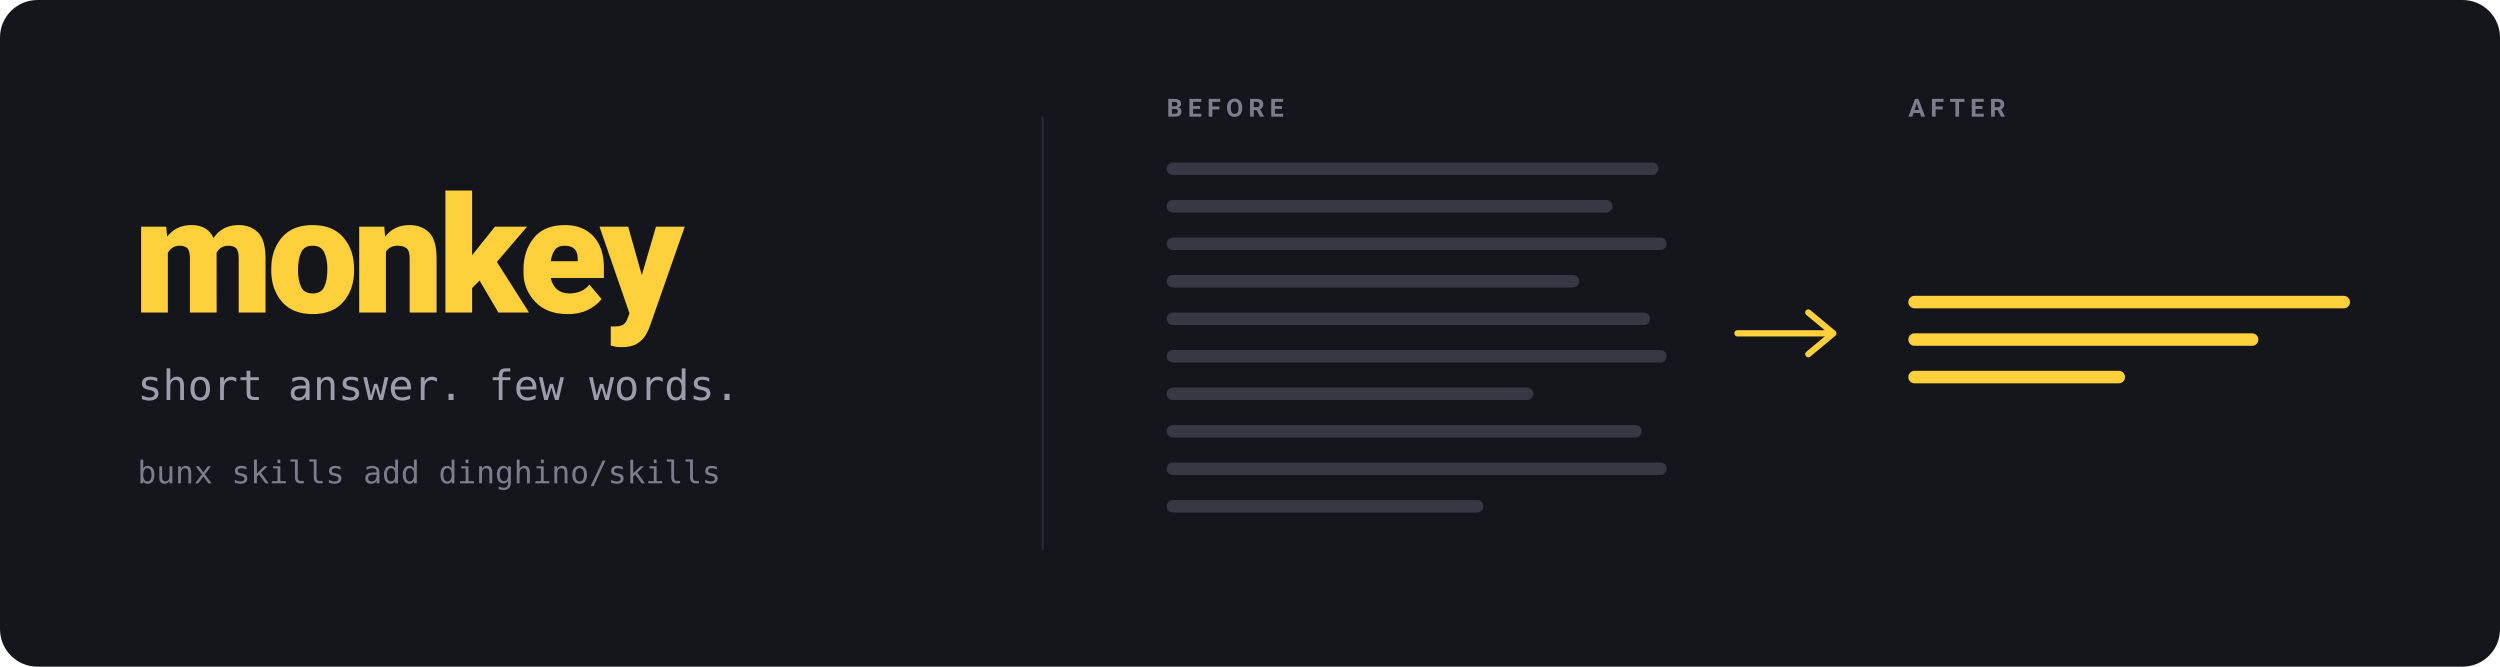
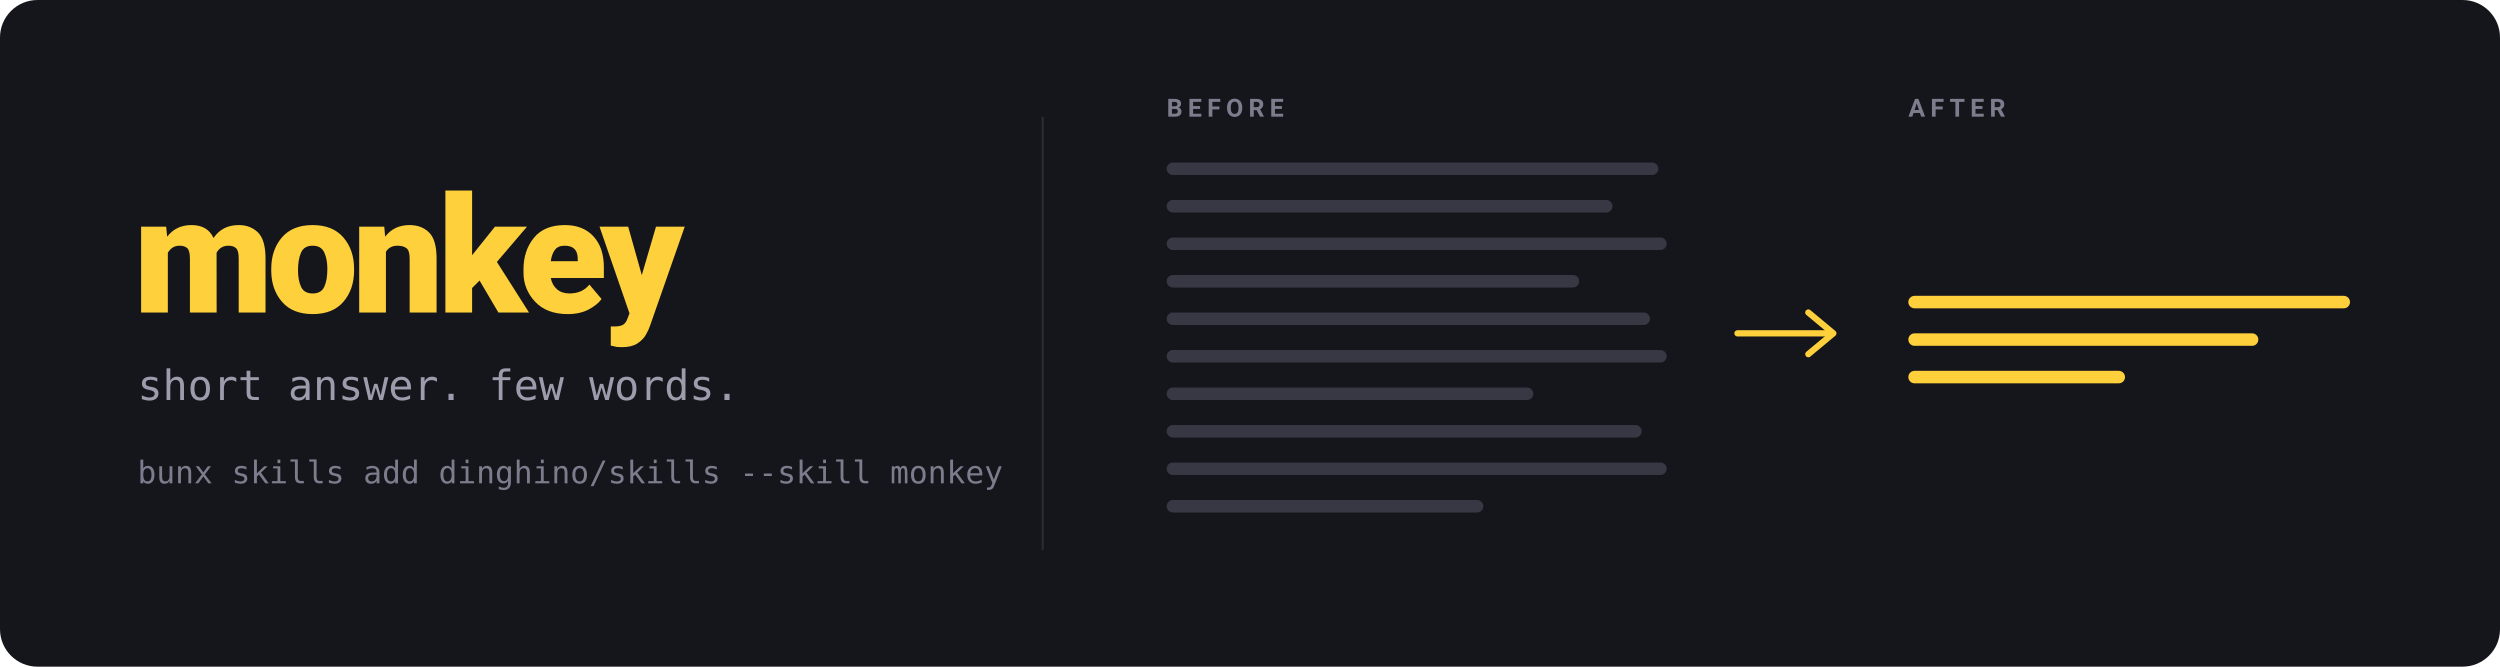
<svg xmlns="http://www.w3.org/2000/svg" viewBox="0 0 1200 320" width="1200" height="320" role="img" aria-label="monkey — short answer, few words. A wall of text collapsing to three lines.">
  <defs>
    <style>
      .wm { font: 800 78px ui-sans-serif, system-ui, -apple-system, "Segoe UI", Roboto, Helvetica, Arial, sans-serif; letter-spacing: -3px; }
      .tag { font: 400 20px ui-monospace, SFMono-Regular, Menlo, Consolas, monospace; }
      .cmd { font: 400 15px ui-monospace, SFMono-Regular, Menlo, Consolas, monospace; }
      .lbl { font: 600 12px ui-sans-serif, system-ui, -apple-system, "Segoe UI", Roboto, Helvetica, Arial, sans-serif; letter-spacing: 2.5px; }
    </style>
  </defs>
  <rect width="1200" height="320" rx="18" fill="#15151C" />
  <text class="wm" x="64" y="150" fill="#FED13C">monkey</text>
  <text class="tag" x="66" y="192" fill="#9C9CAC">short answer. few words.</text>
-   <text class="cmd" x="66" y="232" fill="#7C7C8C">bunx skills add dinghino/skills</text>
+   <text class="cmd" x="66" y="232" fill="#7C7C8C">bunx skills add dinghino/skills --skill monkey</text>
  <rect x="500" y="56" width="1" height="208" fill="#2B2B36" />
  <text class="lbl" x="560" y="56" fill="#7C7C8C">BEFORE</text>
  <g fill="#383844">
    <rect x="560" y="78" width="236" height="6" rx="3" />
    <rect x="560" y="96" width="214" height="6" rx="3" />
    <rect x="560" y="114" width="240" height="6" rx="3" />
    <rect x="560" y="132" width="198" height="6" rx="3" />
    <rect x="560" y="150" width="232" height="6" rx="3" />
    <rect x="560" y="168" width="240" height="6" rx="3" />
    <rect x="560" y="186" width="176" height="6" rx="3" />
    <rect x="560" y="204" width="228" height="6" rx="3" />
    <rect x="560" y="222" width="240" height="6" rx="3" />
    <rect x="560" y="240" width="152" height="6" rx="3" />
  </g>
  <g stroke="#FED13C" stroke-width="3" fill="none" stroke-linecap="round" stroke-linejoin="round">
    <path d="M834 160 h44" />
    <path d="M868 150 l12 10 -12 10" />
  </g>
  <text class="lbl" x="916" y="56" fill="#7C7C8C">AFTER</text>
  <g fill="#FED13C">
    <rect x="916" y="142" width="212" height="6" rx="3" />
    <rect x="916" y="160" width="168" height="6" rx="3" />
    <rect x="916" y="178" width="104" height="6" rx="3" />
  </g>
</svg>
